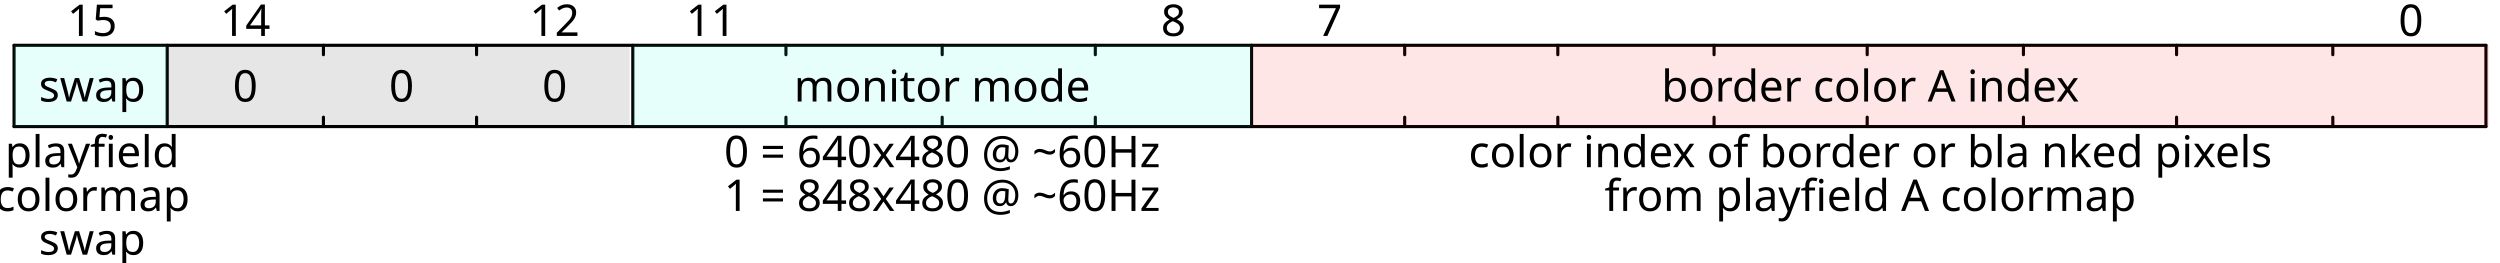
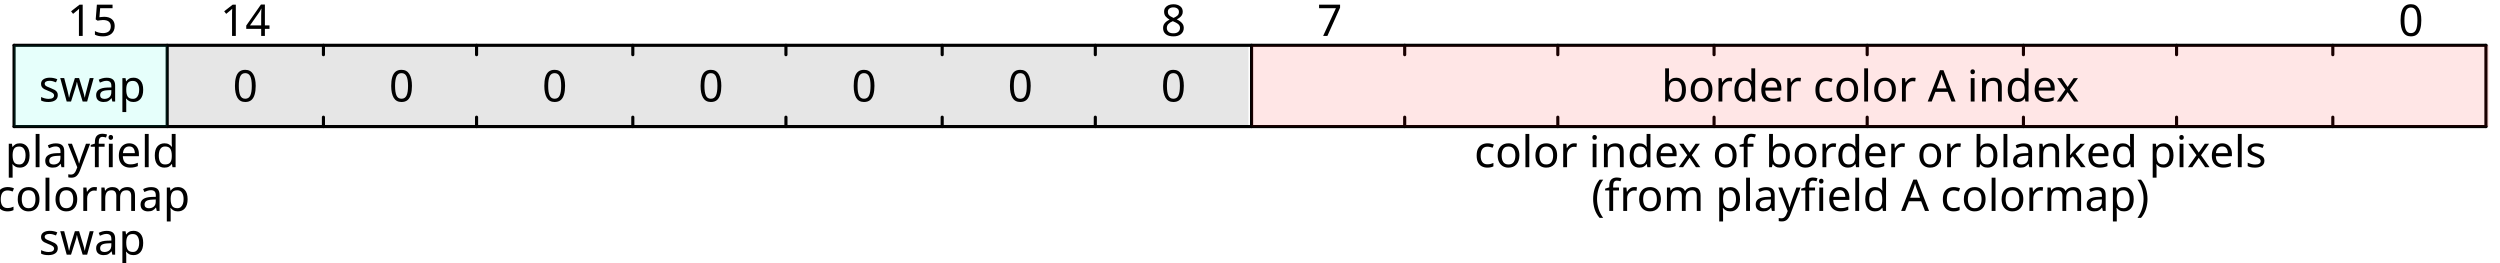
<svg xmlns="http://www.w3.org/2000/svg" width="800" height="84" viewBox="0 0 800 84" class="WaveDrom">
  <g transform="translate(0.5,0.5)" text-anchor="middle" font-size="14" font-family="sans-serif" font-weight="normal">
    <g transform="translate(4,14)">
      <g stroke="black" stroke-width="1" stroke-linecap="round">
        <line x2="791" />
        <line y2="26" />
        <line x2="791" y1="26" y2="26" />
        <line x1="791" x2="791" y2="26" />
        <line x1="742" x2="742" y2="3" />
        <line x1="742" x2="742" y1="26" y2="23" />
        <line x1="692" x2="692" y2="3" />
        <line x1="692" x2="692" y1="26" y2="23" />
        <line x1="643" x2="643" y2="3" />
        <line x1="643" x2="643" y1="26" y2="23" />
        <line x1="593" x2="593" y2="3" />
        <line x1="593" x2="593" y1="26" y2="23" />
        <line x1="544" x2="544" y2="3" />
        <line x1="544" x2="544" y1="26" y2="23" />
        <line x1="494" x2="494" y2="3" />
        <line x1="494" x2="494" y1="26" y2="23" />
        <line x1="445" x2="445" y2="3" />
        <line x1="445" x2="445" y1="26" y2="23" />
        <line x1="396" x2="396" y2="26" />
        <line x1="346" x2="346" y2="3" />
        <line x1="346" x2="346" y1="26" y2="23" />
        <line x1="297" x2="297" y2="3" />
        <line x1="297" x2="297" y1="26" y2="23" />
        <line x1="247" x2="247" y2="3" />
        <line x1="247" x2="247" y1="26" y2="23" />
-         <line x1="198" x2="198" y2="26" />
+         <line x1="198" x2="198" y2="3" />
+         <line x1="198" x2="198" y1="26" y2="23" />
        <line x1="148" x2="148" y2="3" />
        <line x1="148" x2="148" y1="26" y2="23" />
        <line x1="99" x2="99" y2="3" />
        <line x1="99" x2="99" y1="26" y2="23" />
        <line x1="49" x2="49" y2="26" />
      </g>
      <g>
        <g>
          <rect x="396" width="396" height="26" style="fill-opacity:0.1;fill:hsl(0,100%,50%)" />
-           <rect x="198" width="198" height="26" style="fill-opacity:0.1;fill:hsl(170,100%,50%)" />
-           <rect x="49" width="148" height="26" style="fill-opacity:0.1" />
+           <rect x="49" width="346" height="26" style="fill-opacity:0.1" />
          <rect width="49" height="26" style="fill-opacity:0.1;fill:hsl(170,100%,50%)" />
        </g>
        <g transform="translate(25,-3)">
          <text x="742">0</text>
          <text x="396">7</text>
          <text x="346">8</text>
-           <text x="198">11</text>
-           <text x="148">12</text>
          <text x="49">14</text>
          <text>15</text>
        </g>
        <g transform="translate(25,18)">
          <text x="569">
            <tspan>border color A index</tspan>
          </text>
-           <text x="272">
-             <tspan>monitor mode</tspan>
-           </text>
          <g>
+             <text x="346">0</text>
+             <text x="297">0</text>
+             <text x="247">0</text>
+             <text x="198">0</text>
            <text x="148">0</text>
            <text x="99">0</text>
            <text x="49">0</text>
          </g>
          <text>
            <tspan>swap</tspan>
          </text>
        </g>
        <g transform="translate(25,39)">
          <g>
            <text x="569">
-               <tspan>color index of border or bla nked pixels</tspan>
+               <tspan>color index of border or blanked pixels</tspan>
            </text>
            <text x="569" y="14">
-               <tspan>from playfield A colormap</tspan>
-             </text>
-           </g>
-           <g>
-             <text x="272">
-               <tspan>0 = 640x480 @ ~60Hz</tspan>
-             </text>
-             <text x="272" y="14">
-               <tspan>1 = 848x480 @ ~60Hz</tspan>
+               <tspan>(from playfield A colormap)</tspan>
            </text>
          </g>
          <g>
            <text>
              <tspan>playfield</tspan>
            </text>
            <text y="14">
              <tspan>colormap</tspan>
            </text>
            <text y="28">
              <tspan>swap</tspan>
            </text>
          </g>
        </g>
      </g>
    </g>
  </g>
</svg>
